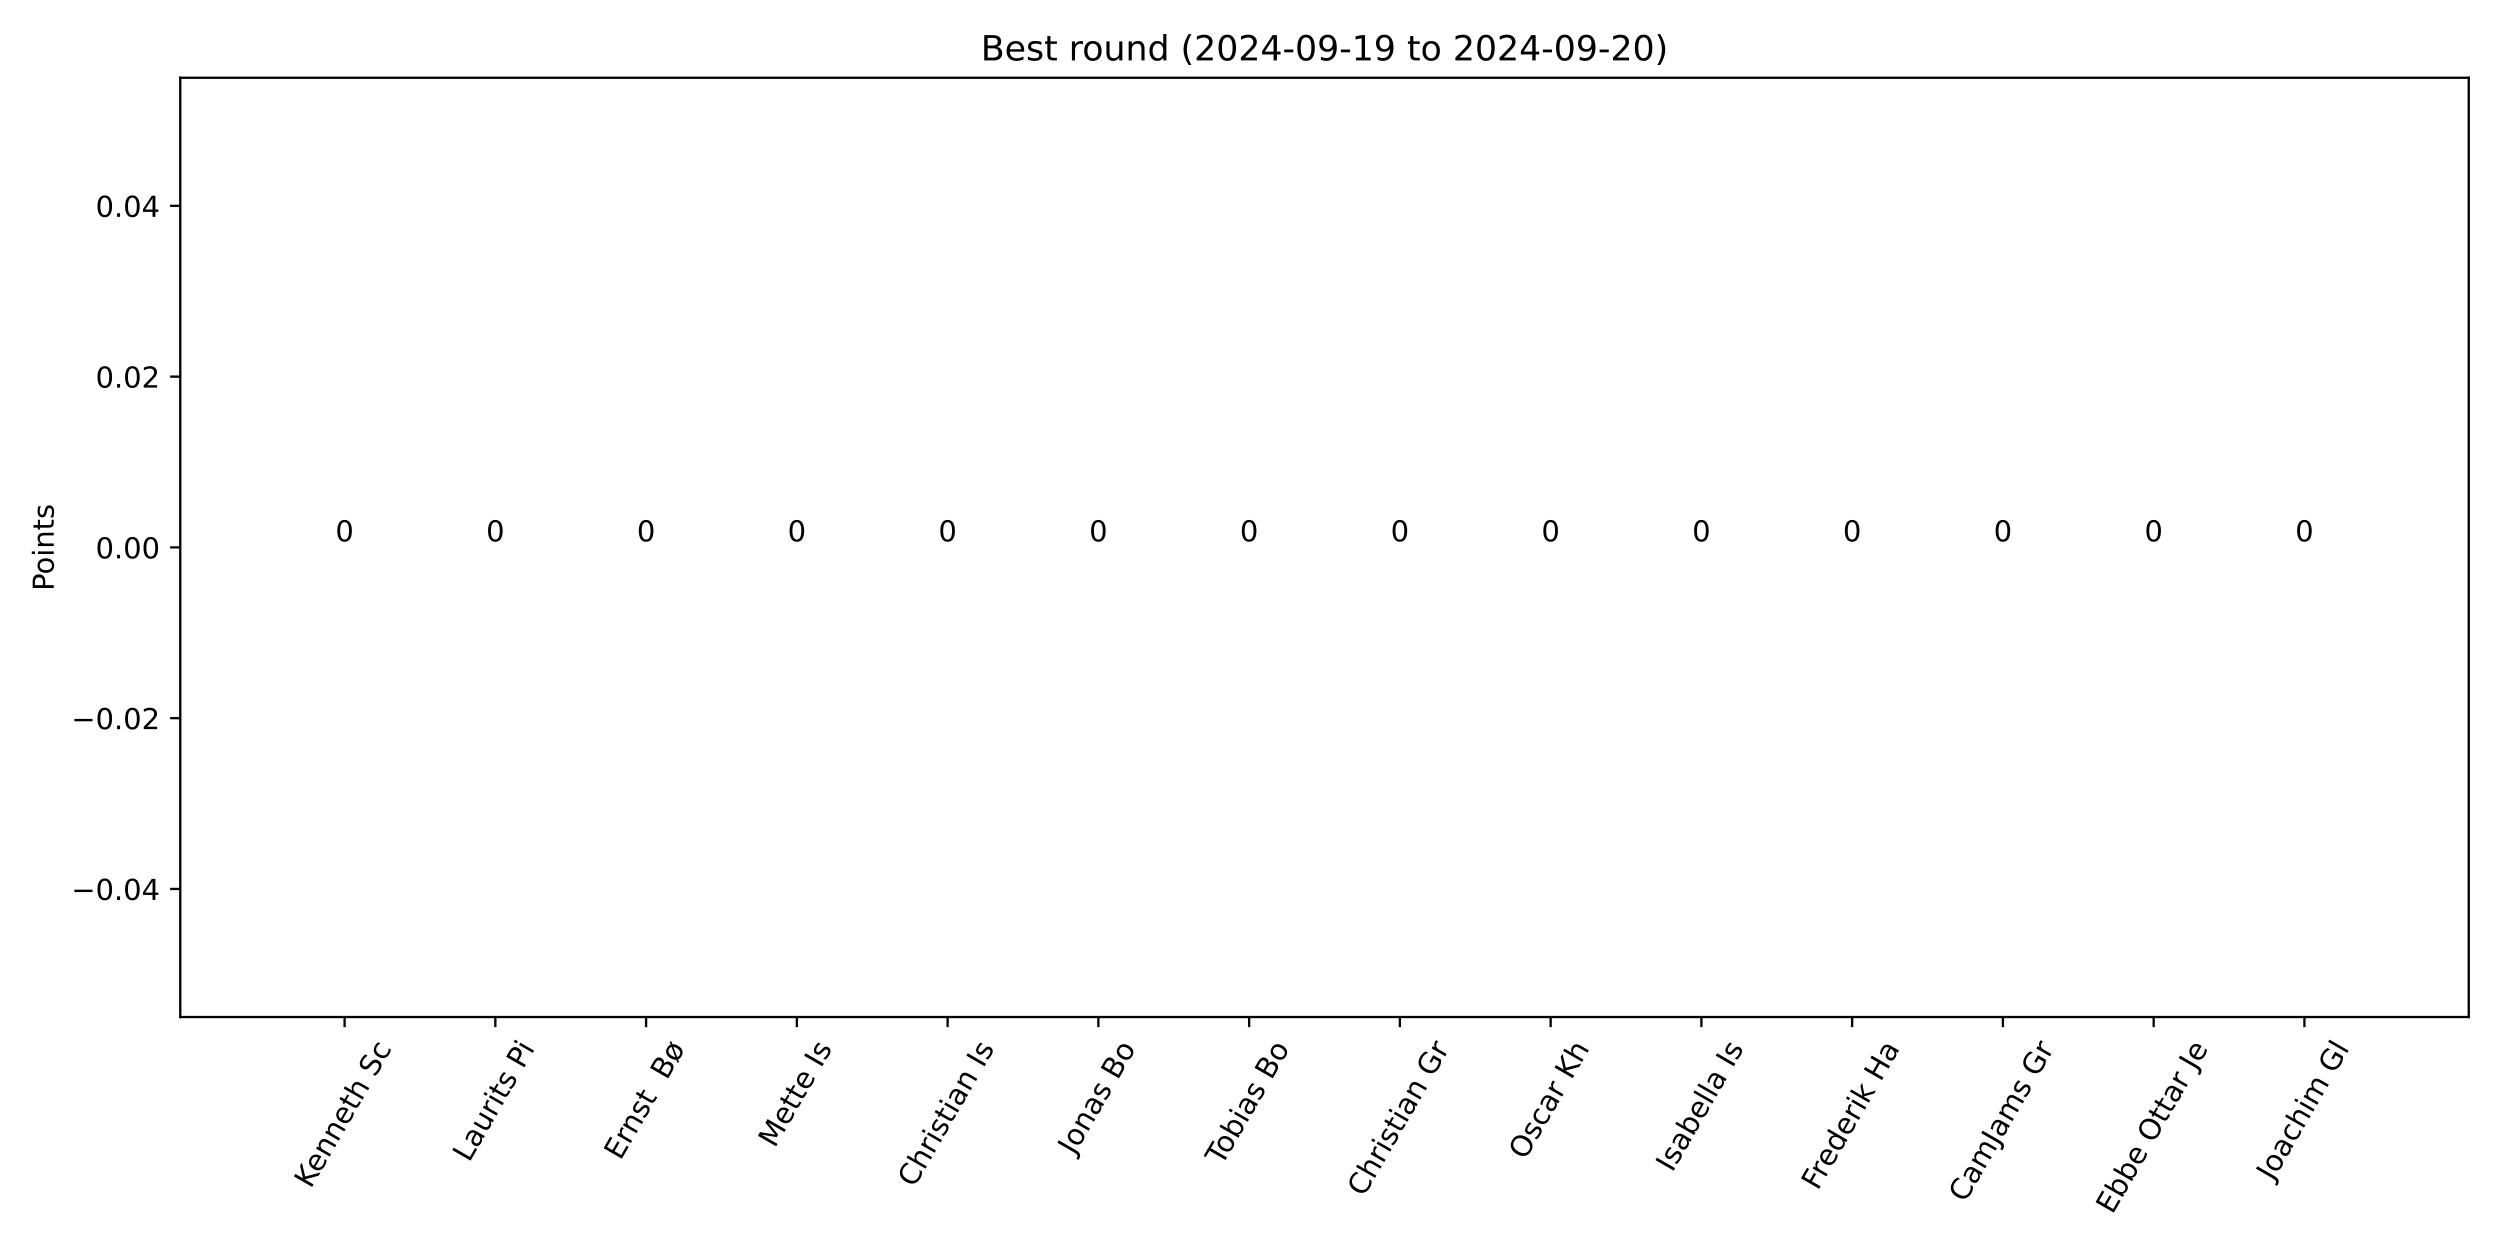
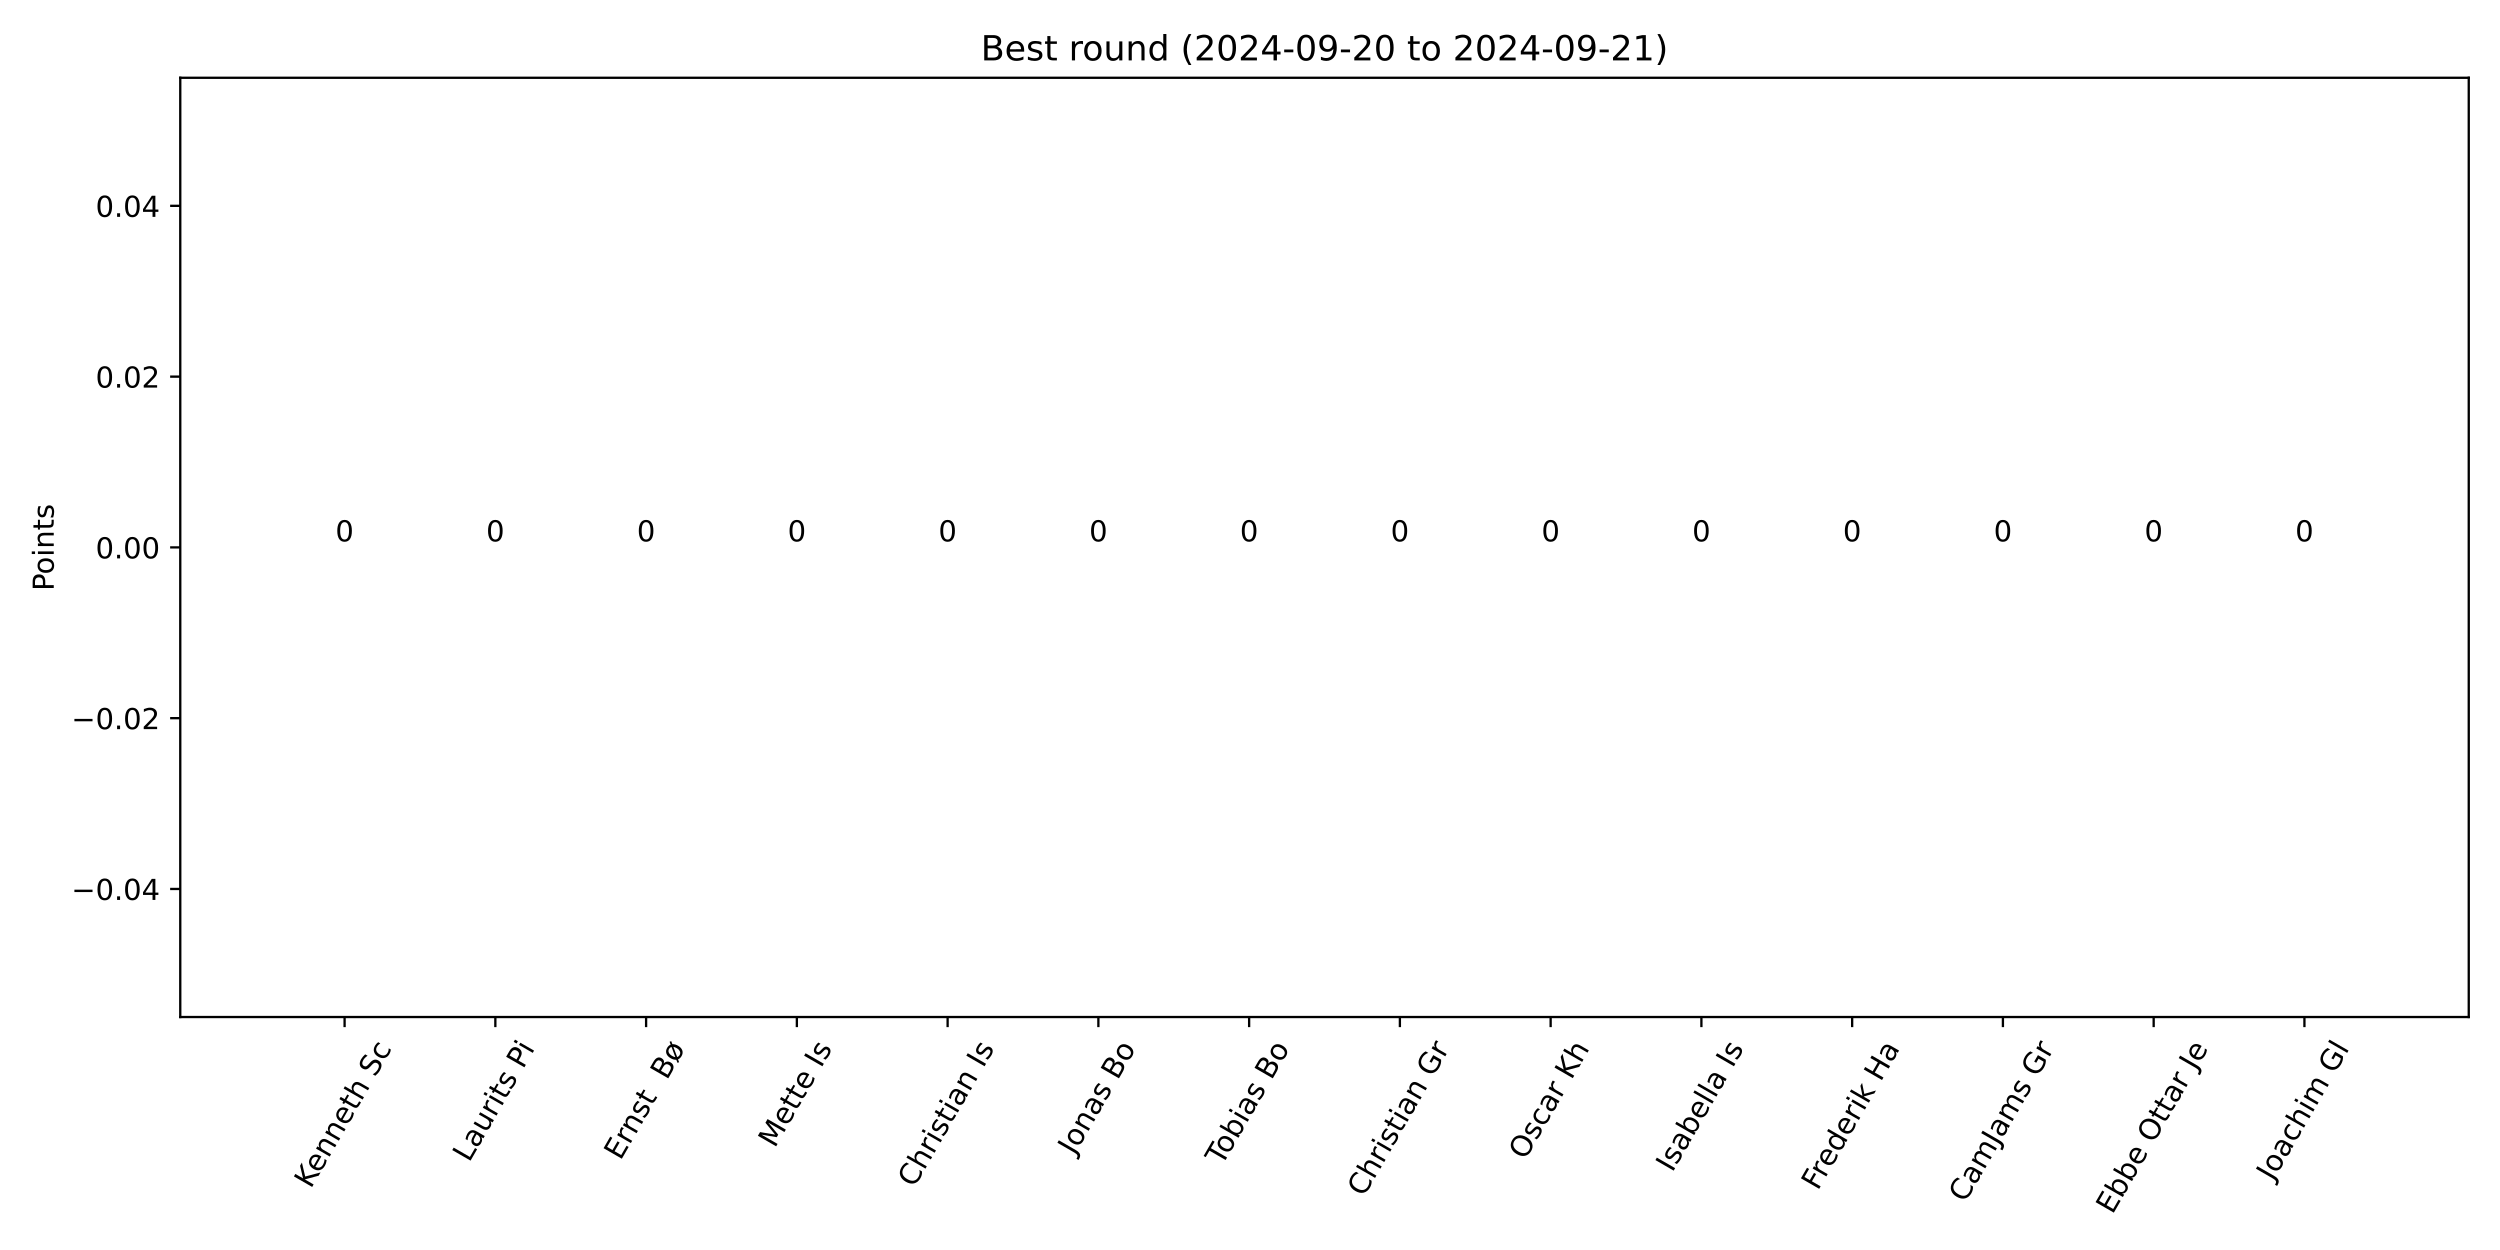
<svg xmlns="http://www.w3.org/2000/svg" xmlns:xlink="http://www.w3.org/1999/xlink" width="864pt" height="432pt" viewBox="0 0 864 432" version="1.1">
  <defs>
    <style type="text/css">*{stroke-linejoin: round; stroke-linecap: butt}</style>
  </defs>
  <g id="figure_1">
    <g id="patch_1">
      <path d="M 0 432  L 864 432  L 864 0  L 0 0  z " style="fill: #ffffff" />
    </g>
    <g id="axes_1">
      <g id="patch_2">
        <path d="M 62.3 351.483  L 853.2 351.483  L 853.2 26.88  L 62.3 26.88  z " style="fill: #ffffff" />
      </g>
      <g id="patch_3">
-         <path d="M 98.25 189.181  L 139.931 189.181  L 139.931 189.181  L 98.25 189.181  z " clip-path="url(#p65fc51c281)" style="fill: #1e90ff" />
+         <path d="M 98.25 189.181  L 139.931 189.181  L 139.931 189.181  L 98.25 189.181  z " clip-path="url(#p058729456b)" style="fill: #1e90ff" />
      </g>
      <g id="patch_4">
-         <path d="M 150.351 189.181  L 192.033 189.181  L 192.033 189.181  L 150.351 189.181  z " clip-path="url(#p65fc51c281)" style="fill: #1e90ff" />
+         <path d="M 150.351 189.181  L 192.033 189.181  L 192.033 189.181  L 150.351 189.181  z " clip-path="url(#p058729456b)" style="fill: #1e90ff" />
      </g>
      <g id="patch_5">
-         <path d="M 202.453 189.181  L 244.134 189.181  L 244.134 189.181  L 202.453 189.181  z " clip-path="url(#p65fc51c281)" style="fill: #1e90ff" />
+         <path d="M 202.453 189.181  L 244.134 189.181  L 244.134 189.181  L 202.453 189.181  z " clip-path="url(#p058729456b)" style="fill: #1e90ff" />
      </g>
      <g id="patch_6">
-         <path d="M 254.554 189.181  L 296.236 189.181  L 296.236 189.181  L 254.554 189.181  z " clip-path="url(#p65fc51c281)" style="fill: #1e90ff" />
+         <path d="M 254.554 189.181  L 296.236 189.181  L 296.236 189.181  L 254.554 189.181  z " clip-path="url(#p058729456b)" style="fill: #1e90ff" />
      </g>
      <g id="patch_7">
-         <path d="M 306.656 189.181  L 348.337 189.181  L 348.337 189.181  L 306.656 189.181  z " clip-path="url(#p65fc51c281)" style="fill: #1e90ff" />
+         <path d="M 306.656 189.181  L 348.337 189.181  L 348.337 189.181  L 306.656 189.181  z " clip-path="url(#p058729456b)" style="fill: #1e90ff" />
      </g>
      <g id="patch_8">
-         <path d="M 358.757 189.181  L 400.438 189.181  L 400.438 189.181  L 358.757 189.181  z " clip-path="url(#p65fc51c281)" style="fill: #1e90ff" />
+         <path d="M 358.757 189.181  L 400.438 189.181  L 400.438 189.181  L 358.757 189.181  z " clip-path="url(#p058729456b)" style="fill: #1e90ff" />
      </g>
      <g id="patch_9">
-         <path d="M 410.859 189.181  L 452.54 189.181  L 452.54 189.181  L 410.859 189.181  z " clip-path="url(#p65fc51c281)" style="fill: #1e90ff" />
+         <path d="M 410.859 189.181  L 452.54 189.181  L 452.54 189.181  L 410.859 189.181  z " clip-path="url(#p058729456b)" style="fill: #1e90ff" />
      </g>
      <g id="patch_10">
-         <path d="M 462.96 189.181  L 504.641 189.181  L 504.641 189.181  L 462.96 189.181  z " clip-path="url(#p65fc51c281)" style="fill: #1e90ff" />
+         <path d="M 462.96 189.181  L 504.641 189.181  L 504.641 189.181  L 462.96 189.181  z " clip-path="url(#p058729456b)" style="fill: #1e90ff" />
      </g>
      <g id="patch_11">
-         <path d="M 515.062 189.181  L 556.743 189.181  L 556.743 189.181  L 515.062 189.181  z " clip-path="url(#p65fc51c281)" style="fill: #1e90ff" />
+         <path d="M 515.062 189.181  L 556.743 189.181  L 556.743 189.181  L 515.062 189.181  z " clip-path="url(#p058729456b)" style="fill: #1e90ff" />
      </g>
      <g id="patch_12">
-         <path d="M 567.163 189.181  L 608.844 189.181  L 608.844 189.181  L 567.163 189.181  z " clip-path="url(#p65fc51c281)" style="fill: #1e90ff" />
+         <path d="M 567.163 189.181  L 608.844 189.181  L 608.844 189.181  L 567.163 189.181  z " clip-path="url(#p058729456b)" style="fill: #1e90ff" />
      </g>
      <g id="patch_13">
-         <path d="M 619.264 189.181  L 660.946 189.181  L 660.946 189.181  L 619.264 189.181  z " clip-path="url(#p65fc51c281)" style="fill: #1e90ff" />
+         <path d="M 619.264 189.181  L 660.946 189.181  L 660.946 189.181  L 619.264 189.181  z " clip-path="url(#p058729456b)" style="fill: #1e90ff" />
      </g>
      <g id="patch_14">
-         <path d="M 671.366 189.181  L 713.047 189.181  L 713.047 189.181  L 671.366 189.181  z " clip-path="url(#p65fc51c281)" style="fill: #1e90ff" />
+         <path d="M 671.366 189.181  L 713.047 189.181  L 713.047 189.181  L 671.366 189.181  z " clip-path="url(#p058729456b)" style="fill: #1e90ff" />
      </g>
      <g id="patch_15">
-         <path d="M 723.467 189.181  L 765.149 189.181  L 765.149 189.181  L 723.467 189.181  z " clip-path="url(#p65fc51c281)" style="fill: #1e90ff" />
+         <path d="M 723.467 189.181  L 765.149 189.181  L 765.149 189.181  L 723.467 189.181  z " clip-path="url(#p058729456b)" style="fill: #1e90ff" />
      </g>
      <g id="patch_16">
-         <path d="M 775.569 189.181  L 817.25 189.181  L 817.25 189.181  L 775.569 189.181  z " clip-path="url(#p65fc51c281)" style="fill: #1e90ff" />
+         <path d="M 775.569 189.181  L 817.25 189.181  L 817.25 189.181  L 775.569 189.181  z " clip-path="url(#p058729456b)" style="fill: #1e90ff" />
      </g>
      <g id="matplotlib.axis_1">
        <g id="xtick_1">
          <g id="line2d_1">
            <defs>
-               <path id="md204016b59" d="M 0 0  L 0 3.5  " style="stroke: #000000; stroke-width: 0.8" />
+               <path id="m73550322f3" d="M 0 0  L 0 3.5  " style="stroke: #000000; stroke-width: 0.8" />
            </defs>
            <g>
-               <use xlink:href="#md204016b59" x="119.091" y="351.483" style="stroke: #000000; stroke-width: 0.8" />
+               <use xlink:href="#m73550322f3" x="119.091" y="351.483" style="stroke: #000000; stroke-width: 0.8" />
            </g>
          </g>
          <g id="text_1">
            <g transform="translate(107.3998 411.0581) rotate(-60) scale(0.1 -0.1)">
              <defs>
                <path id="DejaVuSans-4b" d="M 628 4666  L 1259 4666  L 1259 2694  L 3353 4666  L 4166 4666  L 1850 2491  L 4331 0  L 3500 0  L 1259 2247  L 1259 0  L 628 0  L 628 4666  z " transform="scale(0.015625)" />
                <path id="DejaVuSans-65" d="M 3597 1894  L 3597 1613  L 953 1613  Q 991 1019 1311 708  Q 1631 397 2203 397  Q 2534 397 2845 478  Q 3156 559 3463 722  L 3463 178  Q 3153 47 2828 -22  Q 2503 -91 2169 -91  Q 1331 -91 842 396  Q 353 884 353 1716  Q 353 2575 817 3079  Q 1281 3584 2069 3584  Q 2775 3584 3186 3129  Q 3597 2675 3597 1894  z M 3022 2063  Q 3016 2534 2758 2815  Q 2500 3097 2075 3097  Q 1594 3097 1305 2825  Q 1016 2553 972 2059  L 3022 2063  z " transform="scale(0.015625)" />
                <path id="DejaVuSans-6e" d="M 3513 2113  L 3513 0  L 2938 0  L 2938 2094  Q 2938 2591 2744 2837  Q 2550 3084 2163 3084  Q 1697 3084 1428 2787  Q 1159 2491 1159 1978  L 1159 0  L 581 0  L 581 3500  L 1159 3500  L 1159 2956  Q 1366 3272 1645 3428  Q 1925 3584 2291 3584  Q 2894 3584 3203 3211  Q 3513 2838 3513 2113  z " transform="scale(0.015625)" />
                <path id="DejaVuSans-74" d="M 1172 4494  L 1172 3500  L 2356 3500  L 2356 3053  L 1172 3053  L 1172 1153  Q 1172 725 1289 603  Q 1406 481 1766 481  L 2356 481  L 2356 0  L 1766 0  Q 1100 0 847 248  Q 594 497 594 1153  L 594 3053  L 172 3053  L 172 3500  L 594 3500  L 594 4494  L 1172 4494  z " transform="scale(0.015625)" />
                <path id="DejaVuSans-68" d="M 3513 2113  L 3513 0  L 2938 0  L 2938 2094  Q 2938 2591 2744 2837  Q 2550 3084 2163 3084  Q 1697 3084 1428 2787  Q 1159 2491 1159 1978  L 1159 0  L 581 0  L 581 4863  L 1159 4863  L 1159 2956  Q 1366 3272 1645 3428  Q 1925 3584 2291 3584  Q 2894 3584 3203 3211  Q 3513 2838 3513 2113  z " transform="scale(0.015625)" />
                <path id="DejaVuSans-20" transform="scale(0.015625)" />
                <path id="DejaVuSans-53" d="M 3425 4513  L 3425 3897  Q 3066 4069 2747 4153  Q 2428 4238 2131 4238  Q 1616 4238 1336 4038  Q 1056 3838 1056 3469  Q 1056 3159 1242 3001  Q 1428 2844 1947 2747  L 2328 2669  Q 3034 2534 3370 2195  Q 3706 1856 3706 1288  Q 3706 609 3251 259  Q 2797 -91 1919 -91  Q 1588 -91 1214 -16  Q 841 59 441 206  L 441 856  Q 825 641 1194 531  Q 1563 422 1919 422  Q 2459 422 2753 634  Q 3047 847 3047 1241  Q 3047 1584 2836 1778  Q 2625 1972 2144 2069  L 1759 2144  Q 1053 2284 737 2584  Q 422 2884 422 3419  Q 422 4038 858 4394  Q 1294 4750 2059 4750  Q 2388 4750 2728 4690  Q 3069 4631 3425 4513  z " transform="scale(0.015625)" />
                <path id="DejaVuSans-63" d="M 3122 3366  L 3122 2828  Q 2878 2963 2633 3030  Q 2388 3097 2138 3097  Q 1578 3097 1268 2742  Q 959 2388 959 1747  Q 959 1106 1268 751  Q 1578 397 2138 397  Q 2388 397 2633 464  Q 2878 531 3122 666  L 3122 134  Q 2881 22 2623 -34  Q 2366 -91 2075 -91  Q 1284 -91 818 406  Q 353 903 353 1747  Q 353 2603 823 3093  Q 1294 3584 2113 3584  Q 2378 3584 2631 3529  Q 2884 3475 3122 3366  z " transform="scale(0.015625)" />
              </defs>
              <use xlink:href="#DejaVuSans-4b" />
              <use xlink:href="#DejaVuSans-65" x="60.576" />
              <use xlink:href="#DejaVuSans-6e" x="122.1" />
              <use xlink:href="#DejaVuSans-6e" x="185.479" />
              <use xlink:href="#DejaVuSans-65" x="248.857" />
              <use xlink:href="#DejaVuSans-74" x="310.381" />
              <use xlink:href="#DejaVuSans-68" x="349.59" />
              <use xlink:href="#DejaVuSans-20" x="412.969" />
              <use xlink:href="#DejaVuSans-53" x="444.756" />
              <use xlink:href="#DejaVuSans-63" x="508.232" />
            </g>
          </g>
        </g>
        <g id="xtick_2">
          <g id="line2d_2">
            <g>
-               <use xlink:href="#md204016b59" x="171.192" y="351.483" style="stroke: #000000; stroke-width: 0.8" />
+               <use xlink:href="#m73550322f3" x="171.192" y="351.483" style="stroke: #000000; stroke-width: 0.8" />
            </g>
          </g>
          <g id="text_2">
            <g transform="translate(162.1274 401.9608) rotate(-60) scale(0.1 -0.1)">
              <defs>
                <path id="DejaVuSans-4c" d="M 628 4666  L 1259 4666  L 1259 531  L 3531 531  L 3531 0  L 628 0  L 628 4666  z " transform="scale(0.015625)" />
                <path id="DejaVuSans-61" d="M 2194 1759  Q 1497 1759 1228 1600  Q 959 1441 959 1056  Q 959 750 1161 570  Q 1363 391 1709 391  Q 2188 391 2477 730  Q 2766 1069 2766 1631  L 2766 1759  L 2194 1759  z M 3341 1997  L 3341 0  L 2766 0  L 2766 531  Q 2569 213 2275 61  Q 1981 -91 1556 -91  Q 1019 -91 701 211  Q 384 513 384 1019  Q 384 1609 779 1909  Q 1175 2209 1959 2209  L 2766 2209  L 2766 2266  Q 2766 2663 2505 2880  Q 2244 3097 1772 3097  Q 1472 3097 1187 3025  Q 903 2953 641 2809  L 641 3341  Q 956 3463 1253 3523  Q 1550 3584 1831 3584  Q 2591 3584 2966 3190  Q 3341 2797 3341 1997  z " transform="scale(0.015625)" />
                <path id="DejaVuSans-75" d="M 544 1381  L 544 3500  L 1119 3500  L 1119 1403  Q 1119 906 1312 657  Q 1506 409 1894 409  Q 2359 409 2629 706  Q 2900 1003 2900 1516  L 2900 3500  L 3475 3500  L 3475 0  L 2900 0  L 2900 538  Q 2691 219 2414 64  Q 2138 -91 1772 -91  Q 1169 -91 856 284  Q 544 659 544 1381  z M 1991 3584  L 1991 3584  z " transform="scale(0.015625)" />
                <path id="DejaVuSans-72" d="M 2631 2963  Q 2534 3019 2420 3045  Q 2306 3072 2169 3072  Q 1681 3072 1420 2755  Q 1159 2438 1159 1844  L 1159 0  L 581 0  L 581 3500  L 1159 3500  L 1159 2956  Q 1341 3275 1631 3429  Q 1922 3584 2338 3584  Q 2397 3584 2469 3576  Q 2541 3569 2628 3553  L 2631 2963  z " transform="scale(0.015625)" />
                <path id="DejaVuSans-69" d="M 603 3500  L 1178 3500  L 1178 0  L 603 0  L 603 3500  z M 603 4863  L 1178 4863  L 1178 4134  L 603 4134  L 603 4863  z " transform="scale(0.015625)" />
                <path id="DejaVuSans-73" d="M 2834 3397  L 2834 2853  Q 2591 2978 2328 3040  Q 2066 3103 1784 3103  Q 1356 3103 1142 2972  Q 928 2841 928 2578  Q 928 2378 1081 2264  Q 1234 2150 1697 2047  L 1894 2003  Q 2506 1872 2764 1633  Q 3022 1394 3022 966  Q 3022 478 2636 193  Q 2250 -91 1575 -91  Q 1294 -91 989 -36  Q 684 19 347 128  L 347 722  Q 666 556 975 473  Q 1284 391 1588 391  Q 1994 391 2212 530  Q 2431 669 2431 922  Q 2431 1156 2273 1281  Q 2116 1406 1581 1522  L 1381 1569  Q 847 1681 609 1914  Q 372 2147 372 2553  Q 372 3047 722 3315  Q 1072 3584 1716 3584  Q 2034 3584 2315 3537  Q 2597 3491 2834 3397  z " transform="scale(0.015625)" />
                <path id="DejaVuSans-50" d="M 1259 4147  L 1259 2394  L 2053 2394  Q 2494 2394 2734 2622  Q 2975 2850 2975 3272  Q 2975 3691 2734 3919  Q 2494 4147 2053 4147  L 1259 4147  z M 628 4666  L 2053 4666  Q 2838 4666 3239 4311  Q 3641 3956 3641 3272  Q 3641 2581 3239 2228  Q 2838 1875 2053 1875  L 1259 1875  L 1259 0  L 628 0  L 628 4666  z " transform="scale(0.015625)" />
              </defs>
              <use xlink:href="#DejaVuSans-4c" />
              <use xlink:href="#DejaVuSans-61" x="55.713" />
              <use xlink:href="#DejaVuSans-75" x="116.992" />
              <use xlink:href="#DejaVuSans-72" x="180.371" />
              <use xlink:href="#DejaVuSans-69" x="221.484" />
              <use xlink:href="#DejaVuSans-74" x="249.268" />
              <use xlink:href="#DejaVuSans-73" x="288.477" />
              <use xlink:href="#DejaVuSans-20" x="340.576" />
              <use xlink:href="#DejaVuSans-50" x="372.363" />
              <use xlink:href="#DejaVuSans-69" x="430.416" />
            </g>
          </g>
        </g>
        <g id="xtick_3">
          <g id="line2d_3">
            <g>
-               <use xlink:href="#md204016b59" x="223.293" y="351.483" style="stroke: #000000; stroke-width: 0.8" />
+               <use xlink:href="#m73550322f3" x="223.293" y="351.483" style="stroke: #000000; stroke-width: 0.8" />
            </g>
          </g>
          <g id="text_3">
            <g transform="translate(214.4187 401.3031) rotate(-60) scale(0.1 -0.1)">
              <defs>
                <path id="DejaVuSans-45" d="M 628 4666  L 3578 4666  L 3578 4134  L 1259 4134  L 1259 2753  L 3481 2753  L 3481 2222  L 1259 2222  L 1259 531  L 3634 531  L 3634 0  L 628 0  L 628 4666  z " transform="scale(0.015625)" />
                <path id="DejaVuSans-42" d="M 1259 2228  L 1259 519  L 2272 519  Q 2781 519 3026 730  Q 3272 941 3272 1375  Q 3272 1813 3026 2020  Q 2781 2228 2272 2228  L 1259 2228  z M 1259 4147  L 1259 2741  L 2194 2741  Q 2656 2741 2882 2914  Q 3109 3088 3109 3444  Q 3109 3797 2882 3972  Q 2656 4147 2194 4147  L 1259 4147  z M 628 4666  L 2241 4666  Q 2963 4666 3353 4366  Q 3744 4066 3744 3513  Q 3744 3084 3544 2831  Q 3344 2578 2956 2516  Q 3422 2416 3680 2098  Q 3938 1781 3938 1306  Q 3938 681 3513 340  Q 3088 0 2303 0  L 628 0  L 628 4666  z " transform="scale(0.015625)" />
                <path id="DejaVuSans-f8" d="M 2828 2503  L 1306 653  Q 1434 522 1595 459  Q 1756 397 1959 397  Q 2419 397 2687 759  Q 2956 1122 2956 1747  Q 2956 1994 2925 2176  Q 2894 2359 2828 2503  z M 2606 2841  Q 2475 2969 2314 3033  Q 2153 3097 1959 3097  Q 1488 3097 1223 2730  Q 959 2363 959 1703  Q 959 1478 989 1306  Q 1019 1134 1081 991  L 2606 2841  z M 691 519  Q 522 759 437 1067  Q 353 1375 353 1747  Q 353 2609 779 3096  Q 1206 3584 1959 3584  Q 2250 3584 2498 3504  Q 2747 3425 2956 3263  L 3391 3788  L 3688 3541  L 3231 2981  Q 3397 2741 3481 2431  Q 3566 2122 3566 1747  Q 3566 888 3137 398  Q 2709 -91 1959 -91  Q 1659 -91 1407 -9  Q 1156 72 959 231  L 525 -294  L 225 -50  L 691 519  z " transform="scale(0.015625)" />
              </defs>
              <use xlink:href="#DejaVuSans-45" />
              <use xlink:href="#DejaVuSans-72" x="63.184" />
              <use xlink:href="#DejaVuSans-6e" x="102.547" />
              <use xlink:href="#DejaVuSans-73" x="165.926" />
              <use xlink:href="#DejaVuSans-74" x="218.025" />
              <use xlink:href="#DejaVuSans-20" x="257.234" />
              <use xlink:href="#DejaVuSans-20" x="289.021" />
              <use xlink:href="#DejaVuSans-42" x="320.809" />
              <use xlink:href="#DejaVuSans-f8" x="389.412" />
            </g>
          </g>
        </g>
        <g id="xtick_4">
          <g id="line2d_4">
            <g>
-               <use xlink:href="#md204016b59" x="275.395" y="351.483" style="stroke: #000000; stroke-width: 0.8" />
+               <use xlink:href="#m73550322f3" x="275.395" y="351.483" style="stroke: #000000; stroke-width: 0.8" />
            </g>
          </g>
          <g id="text_4">
            <g transform="translate(267.7565 397.0204) rotate(-60) scale(0.1 -0.1)">
              <defs>
                <path id="DejaVuSans-4d" d="M 628 4666  L 1569 4666  L 2759 1491  L 3956 4666  L 4897 4666  L 4897 0  L 4281 0  L 4281 4097  L 3078 897  L 2444 897  L 1241 4097  L 1241 0  L 628 0  L 628 4666  z " transform="scale(0.015625)" />
                <path id="DejaVuSans-49" d="M 628 4666  L 1259 4666  L 1259 0  L 628 0  L 628 4666  z " transform="scale(0.015625)" />
              </defs>
              <use xlink:href="#DejaVuSans-4d" />
              <use xlink:href="#DejaVuSans-65" x="86.279" />
              <use xlink:href="#DejaVuSans-74" x="147.803" />
              <use xlink:href="#DejaVuSans-74" x="187.012" />
              <use xlink:href="#DejaVuSans-65" x="226.221" />
              <use xlink:href="#DejaVuSans-20" x="287.744" />
              <use xlink:href="#DejaVuSans-49" x="319.531" />
              <use xlink:href="#DejaVuSans-73" x="349.023" />
            </g>
          </g>
        </g>
        <g id="xtick_5">
          <g id="line2d_5">
            <g>
-               <use xlink:href="#md204016b59" x="327.496" y="351.483" style="stroke: #000000; stroke-width: 0.8" />
+               <use xlink:href="#m73550322f3" x="327.496" y="351.483" style="stroke: #000000; stroke-width: 0.8" />
            </g>
          </g>
          <g id="text_5">
            <g transform="translate(315.906 410.7103) rotate(-60) scale(0.1 -0.1)">
              <defs>
                <path id="DejaVuSans-43" d="M 4122 4306  L 4122 3641  Q 3803 3938 3442 4084  Q 3081 4231 2675 4231  Q 1875 4231 1450 3742  Q 1025 3253 1025 2328  Q 1025 1406 1450 917  Q 1875 428 2675 428  Q 3081 428 3442 575  Q 3803 722 4122 1019  L 4122 359  Q 3791 134 3420 21  Q 3050 -91 2638 -91  Q 1578 -91 968 557  Q 359 1206 359 2328  Q 359 3453 968 4101  Q 1578 4750 2638 4750  Q 3056 4750 3426 4639  Q 3797 4528 4122 4306  z " transform="scale(0.015625)" />
              </defs>
              <use xlink:href="#DejaVuSans-43" />
              <use xlink:href="#DejaVuSans-68" x="69.824" />
              <use xlink:href="#DejaVuSans-72" x="133.203" />
              <use xlink:href="#DejaVuSans-69" x="174.316" />
              <use xlink:href="#DejaVuSans-73" x="202.1" />
              <use xlink:href="#DejaVuSans-74" x="254.199" />
              <use xlink:href="#DejaVuSans-69" x="293.408" />
              <use xlink:href="#DejaVuSans-61" x="321.191" />
              <use xlink:href="#DejaVuSans-6e" x="382.471" />
              <use xlink:href="#DejaVuSans-20" x="445.85" />
              <use xlink:href="#DejaVuSans-49" x="477.637" />
              <use xlink:href="#DejaVuSans-73" x="507.129" />
            </g>
          </g>
        </g>
        <g id="xtick_6">
          <g id="line2d_6">
            <g>
-               <use xlink:href="#md204016b59" x="379.598" y="351.483" style="stroke: #000000; stroke-width: 0.8" />
+               <use xlink:href="#m73550322f3" x="379.598" y="351.483" style="stroke: #000000; stroke-width: 0.8" />
            </g>
          </g>
          <g id="text_6">
            <g transform="translate(371.2621 399.4358) rotate(-60) scale(0.1 -0.1)">
              <defs>
                <path id="DejaVuSans-4a" d="M 628 4666  L 1259 4666  L 1259 325  Q 1259 -519 939 -900  Q 619 -1281 -91 -1281  L -331 -1281  L -331 -750  L -134 -750  Q 284 -750 456 -515  Q 628 -281 628 325  L 628 4666  z " transform="scale(0.015625)" />
                <path id="DejaVuSans-6f" d="M 1959 3097  Q 1497 3097 1228 2736  Q 959 2375 959 1747  Q 959 1119 1226 758  Q 1494 397 1959 397  Q 2419 397 2687 759  Q 2956 1122 2956 1747  Q 2956 2369 2687 2733  Q 2419 3097 1959 3097  z M 1959 3584  Q 2709 3584 3137 3096  Q 3566 2609 3566 1747  Q 3566 888 3137 398  Q 2709 -91 1959 -91  Q 1206 -91 779 398  Q 353 888 353 1747  Q 353 2609 779 3096  Q 1206 3584 1959 3584  z " transform="scale(0.015625)" />
              </defs>
              <use xlink:href="#DejaVuSans-4a" />
              <use xlink:href="#DejaVuSans-6f" x="29.492" />
              <use xlink:href="#DejaVuSans-6e" x="90.674" />
              <use xlink:href="#DejaVuSans-61" x="154.053" />
              <use xlink:href="#DejaVuSans-73" x="215.332" />
              <use xlink:href="#DejaVuSans-20" x="267.432" />
              <use xlink:href="#DejaVuSans-42" x="299.219" />
              <use xlink:href="#DejaVuSans-6f" x="367.822" />
            </g>
          </g>
        </g>
        <g id="xtick_7">
          <g id="line2d_7">
            <g>
-               <use xlink:href="#md204016b59" x="431.699" y="351.483" style="stroke: #000000; stroke-width: 0.8" />
+               <use xlink:href="#m73550322f3" x="431.699" y="351.483" style="stroke: #000000; stroke-width: 0.8" />
            </g>
          </g>
          <g id="text_7">
            <g transform="translate(422.3019 403.1137) rotate(-60) scale(0.1 -0.1)">
              <defs>
                <path id="DejaVuSans-54" d="M -19 4666  L 3928 4666  L 3928 4134  L 2272 4134  L 2272 0  L 1638 0  L 1638 4134  L -19 4134  L -19 4666  z " transform="scale(0.015625)" />
                <path id="DejaVuSans-62" d="M 3116 1747  Q 3116 2381 2855 2742  Q 2594 3103 2138 3103  Q 1681 3103 1420 2742  Q 1159 2381 1159 1747  Q 1159 1113 1420 752  Q 1681 391 2138 391  Q 2594 391 2855 752  Q 3116 1113 3116 1747  z M 1159 2969  Q 1341 3281 1617 3432  Q 1894 3584 2278 3584  Q 2916 3584 3314 3078  Q 3713 2572 3713 1747  Q 3713 922 3314 415  Q 2916 -91 2278 -91  Q 1894 -91 1617 61  Q 1341 213 1159 525  L 1159 0  L 581 0  L 581 4863  L 1159 4863  L 1159 2969  z " transform="scale(0.015625)" />
              </defs>
              <use xlink:href="#DejaVuSans-54" />
              <use xlink:href="#DejaVuSans-6f" x="44.084" />
              <use xlink:href="#DejaVuSans-62" x="105.266" />
              <use xlink:href="#DejaVuSans-69" x="168.742" />
              <use xlink:href="#DejaVuSans-61" x="196.525" />
              <use xlink:href="#DejaVuSans-73" x="257.805" />
              <use xlink:href="#DejaVuSans-20" x="309.904" />
              <use xlink:href="#DejaVuSans-42" x="341.691" />
              <use xlink:href="#DejaVuSans-6f" x="410.295" />
            </g>
          </g>
        </g>
        <g id="xtick_8">
          <g id="line2d_8">
            <g>
-               <use xlink:href="#md204016b59" x="483.801" y="351.483" style="stroke: #000000; stroke-width: 0.8" />
+               <use xlink:href="#m73550322f3" x="483.801" y="351.483" style="stroke: #000000; stroke-width: 0.8" />
            </g>
          </g>
          <g id="text_8">
            <g transform="translate(471.2853 413.9146) rotate(-60) scale(0.1 -0.1)">
              <defs>
                <path id="DejaVuSans-47" d="M 3809 666  L 3809 1919  L 2778 1919  L 2778 2438  L 4434 2438  L 4434 434  Q 4069 175 3628 42  Q 3188 -91 2688 -91  Q 1594 -91 976 548  Q 359 1188 359 2328  Q 359 3472 976 4111  Q 1594 4750 2688 4750  Q 3144 4750 3555 4637  Q 3966 4525 4313 4306  L 4313 3634  Q 3963 3931 3569 4081  Q 3175 4231 2741 4231  Q 1884 4231 1454 3753  Q 1025 3275 1025 2328  Q 1025 1384 1454 906  Q 1884 428 2741 428  Q 3075 428 3337 486  Q 3600 544 3809 666  z " transform="scale(0.015625)" />
              </defs>
              <use xlink:href="#DejaVuSans-43" />
              <use xlink:href="#DejaVuSans-68" x="69.824" />
              <use xlink:href="#DejaVuSans-72" x="133.203" />
              <use xlink:href="#DejaVuSans-69" x="174.316" />
              <use xlink:href="#DejaVuSans-73" x="202.1" />
              <use xlink:href="#DejaVuSans-74" x="254.199" />
              <use xlink:href="#DejaVuSans-69" x="293.408" />
              <use xlink:href="#DejaVuSans-61" x="321.191" />
              <use xlink:href="#DejaVuSans-6e" x="382.471" />
              <use xlink:href="#DejaVuSans-20" x="445.85" />
              <use xlink:href="#DejaVuSans-47" x="477.637" />
              <use xlink:href="#DejaVuSans-72" x="555.127" />
            </g>
          </g>
        </g>
        <g id="xtick_9">
          <g id="line2d_9">
            <g>
-               <use xlink:href="#md204016b59" x="535.902" y="351.483" style="stroke: #000000; stroke-width: 0.8" />
+               <use xlink:href="#m73550322f3" x="535.902" y="351.483" style="stroke: #000000; stroke-width: 0.8" />
            </g>
          </g>
          <g id="text_9">
            <g transform="translate(527.0688 401.1597) rotate(-60) scale(0.1 -0.1)">
              <defs>
                <path id="DejaVuSans-4f" d="M 2522 4238  Q 1834 4238 1429 3725  Q 1025 3213 1025 2328  Q 1025 1447 1429 934  Q 1834 422 2522 422  Q 3209 422 3611 934  Q 4013 1447 4013 2328  Q 4013 3213 3611 3725  Q 3209 4238 2522 4238  z M 2522 4750  Q 3503 4750 4090 4092  Q 4678 3434 4678 2328  Q 4678 1225 4090 567  Q 3503 -91 2522 -91  Q 1538 -91 948 565  Q 359 1222 359 2328  Q 359 3434 948 4092  Q 1538 4750 2522 4750  z " transform="scale(0.015625)" />
              </defs>
              <use xlink:href="#DejaVuSans-4f" />
              <use xlink:href="#DejaVuSans-73" x="78.711" />
              <use xlink:href="#DejaVuSans-63" x="130.811" />
              <use xlink:href="#DejaVuSans-61" x="185.791" />
              <use xlink:href="#DejaVuSans-72" x="247.07" />
              <use xlink:href="#DejaVuSans-20" x="288.184" />
              <use xlink:href="#DejaVuSans-4b" x="319.971" />
              <use xlink:href="#DejaVuSans-68" x="385.547" />
            </g>
          </g>
        </g>
        <g id="xtick_10">
          <g id="line2d_10">
            <g>
-               <use xlink:href="#md204016b59" x="588.004" y="351.483" style="stroke: #000000; stroke-width: 0.8" />
+               <use xlink:href="#m73550322f3" x="588.004" y="351.483" style="stroke: #000000; stroke-width: 0.8" />
            </g>
          </g>
          <g id="text_10">
            <g transform="translate(577.9406 405.4195) rotate(-60) scale(0.1 -0.1)">
              <defs>
                <path id="DejaVuSans-6c" d="M 603 4863  L 1178 4863  L 1178 0  L 603 0  L 603 4863  z " transform="scale(0.015625)" />
              </defs>
              <use xlink:href="#DejaVuSans-49" />
              <use xlink:href="#DejaVuSans-73" x="29.492" />
              <use xlink:href="#DejaVuSans-61" x="81.592" />
              <use xlink:href="#DejaVuSans-62" x="142.871" />
              <use xlink:href="#DejaVuSans-65" x="206.348" />
              <use xlink:href="#DejaVuSans-6c" x="267.871" />
              <use xlink:href="#DejaVuSans-6c" x="295.654" />
              <use xlink:href="#DejaVuSans-61" x="323.438" />
              <use xlink:href="#DejaVuSans-20" x="384.717" />
              <use xlink:href="#DejaVuSans-49" x="416.504" />
              <use xlink:href="#DejaVuSans-73" x="445.996" />
            </g>
          </g>
        </g>
        <g id="xtick_11">
          <g id="line2d_11">
            <g>
-               <use xlink:href="#md204016b59" x="640.105" y="351.483" style="stroke: #000000; stroke-width: 0.8" />
+               <use xlink:href="#m73550322f3" x="640.105" y="351.483" style="stroke: #000000; stroke-width: 0.8" />
            </g>
          </g>
          <g id="text_11">
            <g transform="translate(628.2264 411.709) rotate(-60) scale(0.1 -0.1)">
              <defs>
                <path id="DejaVuSans-46" d="M 628 4666  L 3309 4666  L 3309 4134  L 1259 4134  L 1259 2759  L 3109 2759  L 3109 2228  L 1259 2228  L 1259 0  L 628 0  L 628 4666  z " transform="scale(0.015625)" />
                <path id="DejaVuSans-64" d="M 2906 2969  L 2906 4863  L 3481 4863  L 3481 0  L 2906 0  L 2906 525  Q 2725 213 2448 61  Q 2172 -91 1784 -91  Q 1150 -91 751 415  Q 353 922 353 1747  Q 353 2572 751 3078  Q 1150 3584 1784 3584  Q 2172 3584 2448 3432  Q 2725 3281 2906 2969  z M 947 1747  Q 947 1113 1208 752  Q 1469 391 1925 391  Q 2381 391 2643 752  Q 2906 1113 2906 1747  Q 2906 2381 2643 2742  Q 2381 3103 1925 3103  Q 1469 3103 1208 2742  Q 947 2381 947 1747  z " transform="scale(0.015625)" />
                <path id="DejaVuSans-6b" d="M 581 4863  L 1159 4863  L 1159 1991  L 2875 3500  L 3609 3500  L 1753 1863  L 3688 0  L 2938 0  L 1159 1709  L 1159 0  L 581 0  L 581 4863  z " transform="scale(0.015625)" />
                <path id="DejaVuSans-48" d="M 628 4666  L 1259 4666  L 1259 2753  L 3553 2753  L 3553 4666  L 4184 4666  L 4184 0  L 3553 0  L 3553 2222  L 1259 2222  L 1259 0  L 628 0  L 628 4666  z " transform="scale(0.015625)" />
              </defs>
              <use xlink:href="#DejaVuSans-46" />
              <use xlink:href="#DejaVuSans-72" x="50.27" />
              <use xlink:href="#DejaVuSans-65" x="89.133" />
              <use xlink:href="#DejaVuSans-64" x="150.656" />
              <use xlink:href="#DejaVuSans-65" x="214.133" />
              <use xlink:href="#DejaVuSans-72" x="275.656" />
              <use xlink:href="#DejaVuSans-69" x="316.77" />
              <use xlink:href="#DejaVuSans-6b" x="344.553" />
              <use xlink:href="#DejaVuSans-20" x="402.463" />
              <use xlink:href="#DejaVuSans-48" x="434.25" />
              <use xlink:href="#DejaVuSans-61" x="509.445" />
            </g>
          </g>
        </g>
        <g id="xtick_12">
          <g id="line2d_12">
            <g>
-               <use xlink:href="#md204016b59" x="692.207" y="351.483" style="stroke: #000000; stroke-width: 0.8" />
+               <use xlink:href="#m73550322f3" x="692.207" y="351.483" style="stroke: #000000; stroke-width: 0.8" />
            </g>
          </g>
          <g id="text_12">
            <g transform="translate(679.1169 415.9038) rotate(-60) scale(0.1 -0.1)">
              <defs>
                <path id="DejaVuSans-6d" d="M 3328 2828  Q 3544 3216 3844 3400  Q 4144 3584 4550 3584  Q 5097 3584 5394 3201  Q 5691 2819 5691 2113  L 5691 0  L 5113 0  L 5113 2094  Q 5113 2597 4934 2840  Q 4756 3084 4391 3084  Q 3944 3084 3684 2787  Q 3425 2491 3425 1978  L 3425 0  L 2847 0  L 2847 2094  Q 2847 2600 2669 2842  Q 2491 3084 2119 3084  Q 1678 3084 1418 2786  Q 1159 2488 1159 1978  L 1159 0  L 581 0  L 581 3500  L 1159 3500  L 1159 2956  Q 1356 3278 1631 3431  Q 1906 3584 2284 3584  Q 2666 3584 2933 3390  Q 3200 3197 3328 2828  z " transform="scale(0.015625)" />
              </defs>
              <use xlink:href="#DejaVuSans-43" />
              <use xlink:href="#DejaVuSans-61" x="69.824" />
              <use xlink:href="#DejaVuSans-6d" x="131.104" />
              <use xlink:href="#DejaVuSans-4a" x="228.516" />
              <use xlink:href="#DejaVuSans-61" x="258.008" />
              <use xlink:href="#DejaVuSans-6d" x="319.287" />
              <use xlink:href="#DejaVuSans-73" x="416.699" />
              <use xlink:href="#DejaVuSans-20" x="468.799" />
              <use xlink:href="#DejaVuSans-47" x="500.586" />
              <use xlink:href="#DejaVuSans-72" x="578.076" />
            </g>
          </g>
        </g>
        <g id="xtick_13">
          <g id="line2d_13">
            <g>
-               <use xlink:href="#md204016b59" x="744.308" y="351.483" style="stroke: #000000; stroke-width: 0.8" />
+               <use xlink:href="#m73550322f3" x="744.308" y="351.483" style="stroke: #000000; stroke-width: 0.8" />
            </g>
          </g>
          <g id="text_13">
            <g transform="translate(730.0527 419.9416) rotate(-60) scale(0.1 -0.1)">
              <use xlink:href="#DejaVuSans-45" />
              <use xlink:href="#DejaVuSans-62" x="63.184" />
              <use xlink:href="#DejaVuSans-62" x="126.66" />
              <use xlink:href="#DejaVuSans-65" x="190.137" />
              <use xlink:href="#DejaVuSans-20" x="251.66" />
              <use xlink:href="#DejaVuSans-4f" x="283.447" />
              <use xlink:href="#DejaVuSans-74" x="362.158" />
              <use xlink:href="#DejaVuSans-74" x="401.367" />
              <use xlink:href="#DejaVuSans-61" x="440.576" />
              <use xlink:href="#DejaVuSans-72" x="501.855" />
              <use xlink:href="#DejaVuSans-20" x="542.969" />
              <use xlink:href="#DejaVuSans-4a" x="574.756" />
              <use xlink:href="#DejaVuSans-65" x="604.248" />
            </g>
          </g>
        </g>
        <g id="xtick_14">
          <g id="line2d_14">
            <g>
-               <use xlink:href="#md204016b59" x="796.409" y="351.483" style="stroke: #000000; stroke-width: 0.8" />
+               <use xlink:href="#m73550322f3" x="796.409" y="351.483" style="stroke: #000000; stroke-width: 0.8" />
            </g>
          </g>
          <g id="text_14">
            <g transform="translate(785.485 408.4032) rotate(-60) scale(0.1 -0.1)">
              <use xlink:href="#DejaVuSans-4a" />
              <use xlink:href="#DejaVuSans-6f" x="29.492" />
              <use xlink:href="#DejaVuSans-61" x="90.674" />
              <use xlink:href="#DejaVuSans-63" x="151.953" />
              <use xlink:href="#DejaVuSans-68" x="206.934" />
              <use xlink:href="#DejaVuSans-69" x="270.312" />
              <use xlink:href="#DejaVuSans-6d" x="298.096" />
              <use xlink:href="#DejaVuSans-20" x="395.508" />
              <use xlink:href="#DejaVuSans-47" x="427.295" />
              <use xlink:href="#DejaVuSans-6c" x="504.785" />
            </g>
          </g>
        </g>
      </g>
      <g id="matplotlib.axis_2">
        <g id="ytick_1">
          <g id="line2d_15">
            <defs>
-               <path id="m2c731a7632" d="M 0 0  L -3.5 0  " style="stroke: #000000; stroke-width: 0.8" />
+               <path id="mfad05edf97" d="M 0 0  L -3.5 0  " style="stroke: #000000; stroke-width: 0.8" />
            </defs>
            <g>
-               <use xlink:href="#m2c731a7632" x="62.3" y="307.219" style="stroke: #000000; stroke-width: 0.8" />
+               <use xlink:href="#mfad05edf97" x="62.3" y="307.219" style="stroke: #000000; stroke-width: 0.8" />
            </g>
          </g>
          <g id="text_15">
            <g transform="translate(24.65469 311.0179) scale(0.1 -0.1)">
              <defs>
                <path id="DejaVuSans-2212" d="M 678 2272  L 4684 2272  L 4684 1741  L 678 1741  L 678 2272  z " transform="scale(0.015625)" />
                <path id="DejaVuSans-30" d="M 2034 4250  Q 1547 4250 1301 3770  Q 1056 3291 1056 2328  Q 1056 1369 1301 889  Q 1547 409 2034 409  Q 2525 409 2770 889  Q 3016 1369 3016 2328  Q 3016 3291 2770 3770  Q 2525 4250 2034 4250  z M 2034 4750  Q 2819 4750 3233 4129  Q 3647 3509 3647 2328  Q 3647 1150 3233 529  Q 2819 -91 2034 -91  Q 1250 -91 836 529  Q 422 1150 422 2328  Q 422 3509 836 4129  Q 1250 4750 2034 4750  z " transform="scale(0.015625)" />
                <path id="DejaVuSans-2e" d="M 684 794  L 1344 794  L 1344 0  L 684 0  L 684 794  z " transform="scale(0.015625)" />
                <path id="DejaVuSans-34" d="M 2419 4116  L 825 1625  L 2419 1625  L 2419 4116  z M 2253 4666  L 3047 4666  L 3047 1625  L 3713 1625  L 3713 1100  L 3047 1100  L 3047 0  L 2419 0  L 2419 1100  L 313 1100  L 313 1709  L 2253 4666  z " transform="scale(0.015625)" />
              </defs>
              <use xlink:href="#DejaVuSans-2212" />
              <use xlink:href="#DejaVuSans-30" x="83.789" />
              <use xlink:href="#DejaVuSans-2e" x="147.412" />
              <use xlink:href="#DejaVuSans-30" x="179.199" />
              <use xlink:href="#DejaVuSans-34" x="242.822" />
            </g>
          </g>
        </g>
        <g id="ytick_2">
          <g id="line2d_16">
            <g>
-               <use xlink:href="#m2c731a7632" x="62.3" y="248.2" style="stroke: #000000; stroke-width: 0.8" />
+               <use xlink:href="#mfad05edf97" x="62.3" y="248.2" style="stroke: #000000; stroke-width: 0.8" />
            </g>
          </g>
          <g id="text_16">
            <g transform="translate(24.65469 251.9992) scale(0.1 -0.1)">
              <defs>
                <path id="DejaVuSans-32" d="M 1228 531  L 3431 531  L 3431 0  L 469 0  L 469 531  Q 828 903 1448 1529  Q 2069 2156 2228 2338  Q 2531 2678 2651 2914  Q 2772 3150 2772 3378  Q 2772 3750 2511 3984  Q 2250 4219 1831 4219  Q 1534 4219 1204 4116  Q 875 4013 500 3803  L 500 4441  Q 881 4594 1212 4672  Q 1544 4750 1819 4750  Q 2544 4750 2975 4387  Q 3406 4025 3406 3419  Q 3406 3131 3298 2873  Q 3191 2616 2906 2266  Q 2828 2175 2409 1742  Q 1991 1309 1228 531  z " transform="scale(0.015625)" />
              </defs>
              <use xlink:href="#DejaVuSans-2212" />
              <use xlink:href="#DejaVuSans-30" x="83.789" />
              <use xlink:href="#DejaVuSans-2e" x="147.412" />
              <use xlink:href="#DejaVuSans-30" x="179.199" />
              <use xlink:href="#DejaVuSans-32" x="242.822" />
            </g>
          </g>
        </g>
        <g id="ytick_3">
          <g id="line2d_17">
            <g>
-               <use xlink:href="#m2c731a7632" x="62.3" y="189.181" style="stroke: #000000; stroke-width: 0.8" />
+               <use xlink:href="#mfad05edf97" x="62.3" y="189.181" style="stroke: #000000; stroke-width: 0.8" />
            </g>
          </g>
          <g id="text_17">
            <g transform="translate(33.03437 192.9806) scale(0.1 -0.1)">
              <use xlink:href="#DejaVuSans-30" />
              <use xlink:href="#DejaVuSans-2e" x="63.623" />
              <use xlink:href="#DejaVuSans-30" x="95.41" />
              <use xlink:href="#DejaVuSans-30" x="159.033" />
            </g>
          </g>
        </g>
        <g id="ytick_4">
          <g id="line2d_18">
            <g>
-               <use xlink:href="#m2c731a7632" x="62.3" y="130.163" style="stroke: #000000; stroke-width: 0.8" />
+               <use xlink:href="#mfad05edf97" x="62.3" y="130.163" style="stroke: #000000; stroke-width: 0.8" />
            </g>
          </g>
          <g id="text_18">
            <g transform="translate(33.03437 133.9619) scale(0.1 -0.1)">
              <use xlink:href="#DejaVuSans-30" />
              <use xlink:href="#DejaVuSans-2e" x="63.623" />
              <use xlink:href="#DejaVuSans-30" x="95.41" />
              <use xlink:href="#DejaVuSans-32" x="159.033" />
            </g>
          </g>
        </g>
        <g id="ytick_5">
          <g id="line2d_19">
            <g>
-               <use xlink:href="#m2c731a7632" x="62.3" y="71.144" style="stroke: #000000; stroke-width: 0.8" />
+               <use xlink:href="#mfad05edf97" x="62.3" y="71.144" style="stroke: #000000; stroke-width: 0.8" />
            </g>
          </g>
          <g id="text_19">
            <g transform="translate(33.03437 74.94322) scale(0.1 -0.1)">
              <use xlink:href="#DejaVuSans-30" />
              <use xlink:href="#DejaVuSans-2e" x="63.623" />
              <use xlink:href="#DejaVuSans-30" x="95.41" />
              <use xlink:href="#DejaVuSans-34" x="159.033" />
            </g>
          </g>
        </g>
        <g id="text_20">
          <g transform="translate(18.575 204.197) rotate(-90) scale(0.1 -0.1)">
            <use xlink:href="#DejaVuSans-50" />
            <use xlink:href="#DejaVuSans-6f" x="56.678" />
            <use xlink:href="#DejaVuSans-69" x="117.859" />
            <use xlink:href="#DejaVuSans-6e" x="145.643" />
            <use xlink:href="#DejaVuSans-74" x="209.021" />
            <use xlink:href="#DejaVuSans-73" x="248.23" />
          </g>
        </g>
      </g>
      <g id="patch_17">
        <path d="M 62.3 351.483  L 62.3 26.88  " style="fill: none; stroke: #000000; stroke-width: 0.8; stroke-linejoin: miter; stroke-linecap: square" />
      </g>
      <g id="patch_18">
        <path d="M 853.2 351.483  L 853.2 26.88  " style="fill: none; stroke: #000000; stroke-width: 0.8; stroke-linejoin: miter; stroke-linecap: square" />
      </g>
      <g id="patch_19">
        <path d="M 62.3 351.483  L 853.2 351.483  " style="fill: none; stroke: #000000; stroke-width: 0.8; stroke-linejoin: miter; stroke-linecap: square" />
      </g>
      <g id="patch_20">
        <path d="M 62.3 26.88  L 853.2 26.88  " style="fill: none; stroke: #000000; stroke-width: 0.8; stroke-linejoin: miter; stroke-linecap: square" />
      </g>
      <g id="text_21">
        <g transform="translate(115.9093 187.1017) scale(0.1 -0.1)">
          <use xlink:href="#DejaVuSans-30" />
        </g>
      </g>
      <g id="text_22">
        <g transform="translate(168.0108 187.1017) scale(0.1 -0.1)">
          <use xlink:href="#DejaVuSans-30" />
        </g>
      </g>
      <g id="text_23">
        <g transform="translate(220.1122 187.1017) scale(0.1 -0.1)">
          <use xlink:href="#DejaVuSans-30" />
        </g>
      </g>
      <g id="text_24">
        <g transform="translate(272.2137 187.1017) scale(0.1 -0.1)">
          <use xlink:href="#DejaVuSans-30" />
        </g>
      </g>
      <g id="text_25">
        <g transform="translate(324.3151 187.1017) scale(0.1 -0.1)">
          <use xlink:href="#DejaVuSans-30" />
        </g>
      </g>
      <g id="text_26">
        <g transform="translate(376.4166 187.1017) scale(0.1 -0.1)">
          <use xlink:href="#DejaVuSans-30" />
        </g>
      </g>
      <g id="text_27">
        <g transform="translate(428.518 187.1017) scale(0.1 -0.1)">
          <use xlink:href="#DejaVuSans-30" />
        </g>
      </g>
      <g id="text_28">
        <g transform="translate(480.6195 187.1017) scale(0.1 -0.1)">
          <use xlink:href="#DejaVuSans-30" />
        </g>
      </g>
      <g id="text_29">
        <g transform="translate(532.7209 187.1017) scale(0.1 -0.1)">
          <use xlink:href="#DejaVuSans-30" />
        </g>
      </g>
      <g id="text_30">
        <g transform="translate(584.8224 187.1017) scale(0.1 -0.1)">
          <use xlink:href="#DejaVuSans-30" />
        </g>
      </g>
      <g id="text_31">
        <g transform="translate(636.9238 187.1017) scale(0.1 -0.1)">
          <use xlink:href="#DejaVuSans-30" />
        </g>
      </g>
      <g id="text_32">
        <g transform="translate(689.0253 187.1017) scale(0.1 -0.1)">
          <use xlink:href="#DejaVuSans-30" />
        </g>
      </g>
      <g id="text_33">
        <g transform="translate(741.1267 187.1017) scale(0.1 -0.1)">
          <use xlink:href="#DejaVuSans-30" />
        </g>
      </g>
      <g id="text_34">
        <g transform="translate(793.2282 187.1017) scale(0.1 -0.1)">
          <use xlink:href="#DejaVuSans-30" />
        </g>
      </g>
      <g id="text_35">
        <g transform="translate(338.9753 20.88) scale(0.12 -0.12)">
          <defs>
            <path id="DejaVuSans-28" d="M 1984 4856  Q 1566 4138 1362 3434  Q 1159 2731 1159 2009  Q 1159 1288 1364 580  Q 1569 -128 1984 -844  L 1484 -844  Q 1016 -109 783 600  Q 550 1309 550 2009  Q 550 2706 781 3412  Q 1013 4119 1484 4856  L 1984 4856  z " transform="scale(0.015625)" />
            <path id="DejaVuSans-2d" d="M 313 2009  L 1997 2009  L 1997 1497  L 313 1497  L 313 2009  z " transform="scale(0.015625)" />
            <path id="DejaVuSans-39" d="M 703 97  L 703 672  Q 941 559 1184 500  Q 1428 441 1663 441  Q 2288 441 2617 861  Q 2947 1281 2994 2138  Q 2813 1869 2534 1725  Q 2256 1581 1919 1581  Q 1219 1581 811 2004  Q 403 2428 403 3163  Q 403 3881 828 4315  Q 1253 4750 1959 4750  Q 2769 4750 3195 4129  Q 3622 3509 3622 2328  Q 3622 1225 3098 567  Q 2575 -91 1691 -91  Q 1453 -91 1209 -44  Q 966 3 703 97  z M 1959 2075  Q 2384 2075 2632 2365  Q 2881 2656 2881 3163  Q 2881 3666 2632 3958  Q 2384 4250 1959 4250  Q 1534 4250 1286 3958  Q 1038 3666 1038 3163  Q 1038 2656 1286 2365  Q 1534 2075 1959 2075  z " transform="scale(0.015625)" />
            <path id="DejaVuSans-31" d="M 794 531  L 1825 531  L 1825 4091  L 703 3866  L 703 4441  L 1819 4666  L 2450 4666  L 2450 531  L 3481 531  L 3481 0  L 794 0  L 794 531  z " transform="scale(0.015625)" />
            <path id="DejaVuSans-29" d="M 513 4856  L 1013 4856  Q 1481 4119 1714 3412  Q 1947 2706 1947 2009  Q 1947 1309 1714 600  Q 1481 -109 1013 -844  L 513 -844  Q 928 -128 1133 580  Q 1338 1288 1338 2009  Q 1338 2731 1133 3434  Q 928 4138 513 4856  z " transform="scale(0.015625)" />
          </defs>
          <use xlink:href="#DejaVuSans-42" />
          <use xlink:href="#DejaVuSans-65" x="68.604" />
          <use xlink:href="#DejaVuSans-73" x="130.127" />
          <use xlink:href="#DejaVuSans-74" x="182.227" />
          <use xlink:href="#DejaVuSans-20" x="221.436" />
          <use xlink:href="#DejaVuSans-72" x="253.223" />
          <use xlink:href="#DejaVuSans-6f" x="292.086" />
          <use xlink:href="#DejaVuSans-75" x="353.268" />
          <use xlink:href="#DejaVuSans-6e" x="416.646" />
          <use xlink:href="#DejaVuSans-64" x="480.025" />
          <use xlink:href="#DejaVuSans-20" x="543.502" />
          <use xlink:href="#DejaVuSans-28" x="575.289" />
          <use xlink:href="#DejaVuSans-32" x="614.303" />
          <use xlink:href="#DejaVuSans-30" x="677.926" />
          <use xlink:href="#DejaVuSans-32" x="741.549" />
          <use xlink:href="#DejaVuSans-34" x="805.172" />
          <use xlink:href="#DejaVuSans-2d" x="868.795" />
          <use xlink:href="#DejaVuSans-30" x="904.879" />
          <use xlink:href="#DejaVuSans-39" x="968.502" />
          <use xlink:href="#DejaVuSans-2d" x="1032.125" />
-           <use xlink:href="#DejaVuSans-31" x="1068.209" />
-           <use xlink:href="#DejaVuSans-39" x="1131.832" />
+           <use xlink:href="#DejaVuSans-32" x="1068.209" />
+           <use xlink:href="#DejaVuSans-30" x="1131.832" />
          <use xlink:href="#DejaVuSans-20" x="1195.455" />
          <use xlink:href="#DejaVuSans-74" x="1227.242" />
          <use xlink:href="#DejaVuSans-6f" x="1266.451" />
          <use xlink:href="#DejaVuSans-20" x="1327.633" />
          <use xlink:href="#DejaVuSans-32" x="1359.42" />
          <use xlink:href="#DejaVuSans-30" x="1423.043" />
          <use xlink:href="#DejaVuSans-32" x="1486.666" />
          <use xlink:href="#DejaVuSans-34" x="1550.289" />
          <use xlink:href="#DejaVuSans-2d" x="1613.912" />
          <use xlink:href="#DejaVuSans-30" x="1649.996" />
          <use xlink:href="#DejaVuSans-39" x="1713.619" />
          <use xlink:href="#DejaVuSans-2d" x="1777.242" />
          <use xlink:href="#DejaVuSans-32" x="1813.326" />
-           <use xlink:href="#DejaVuSans-30" x="1876.949" />
+           <use xlink:href="#DejaVuSans-31" x="1876.949" />
          <use xlink:href="#DejaVuSans-29" x="1940.572" />
        </g>
      </g>
    </g>
  </g>
  <defs>
-     <clipPath id="p65fc51c281">
+     <clipPath id="p058729456b">
      <rect x="62.3" y="26.88" width="790.9" height="324.603" />
    </clipPath>
  </defs>
</svg>
